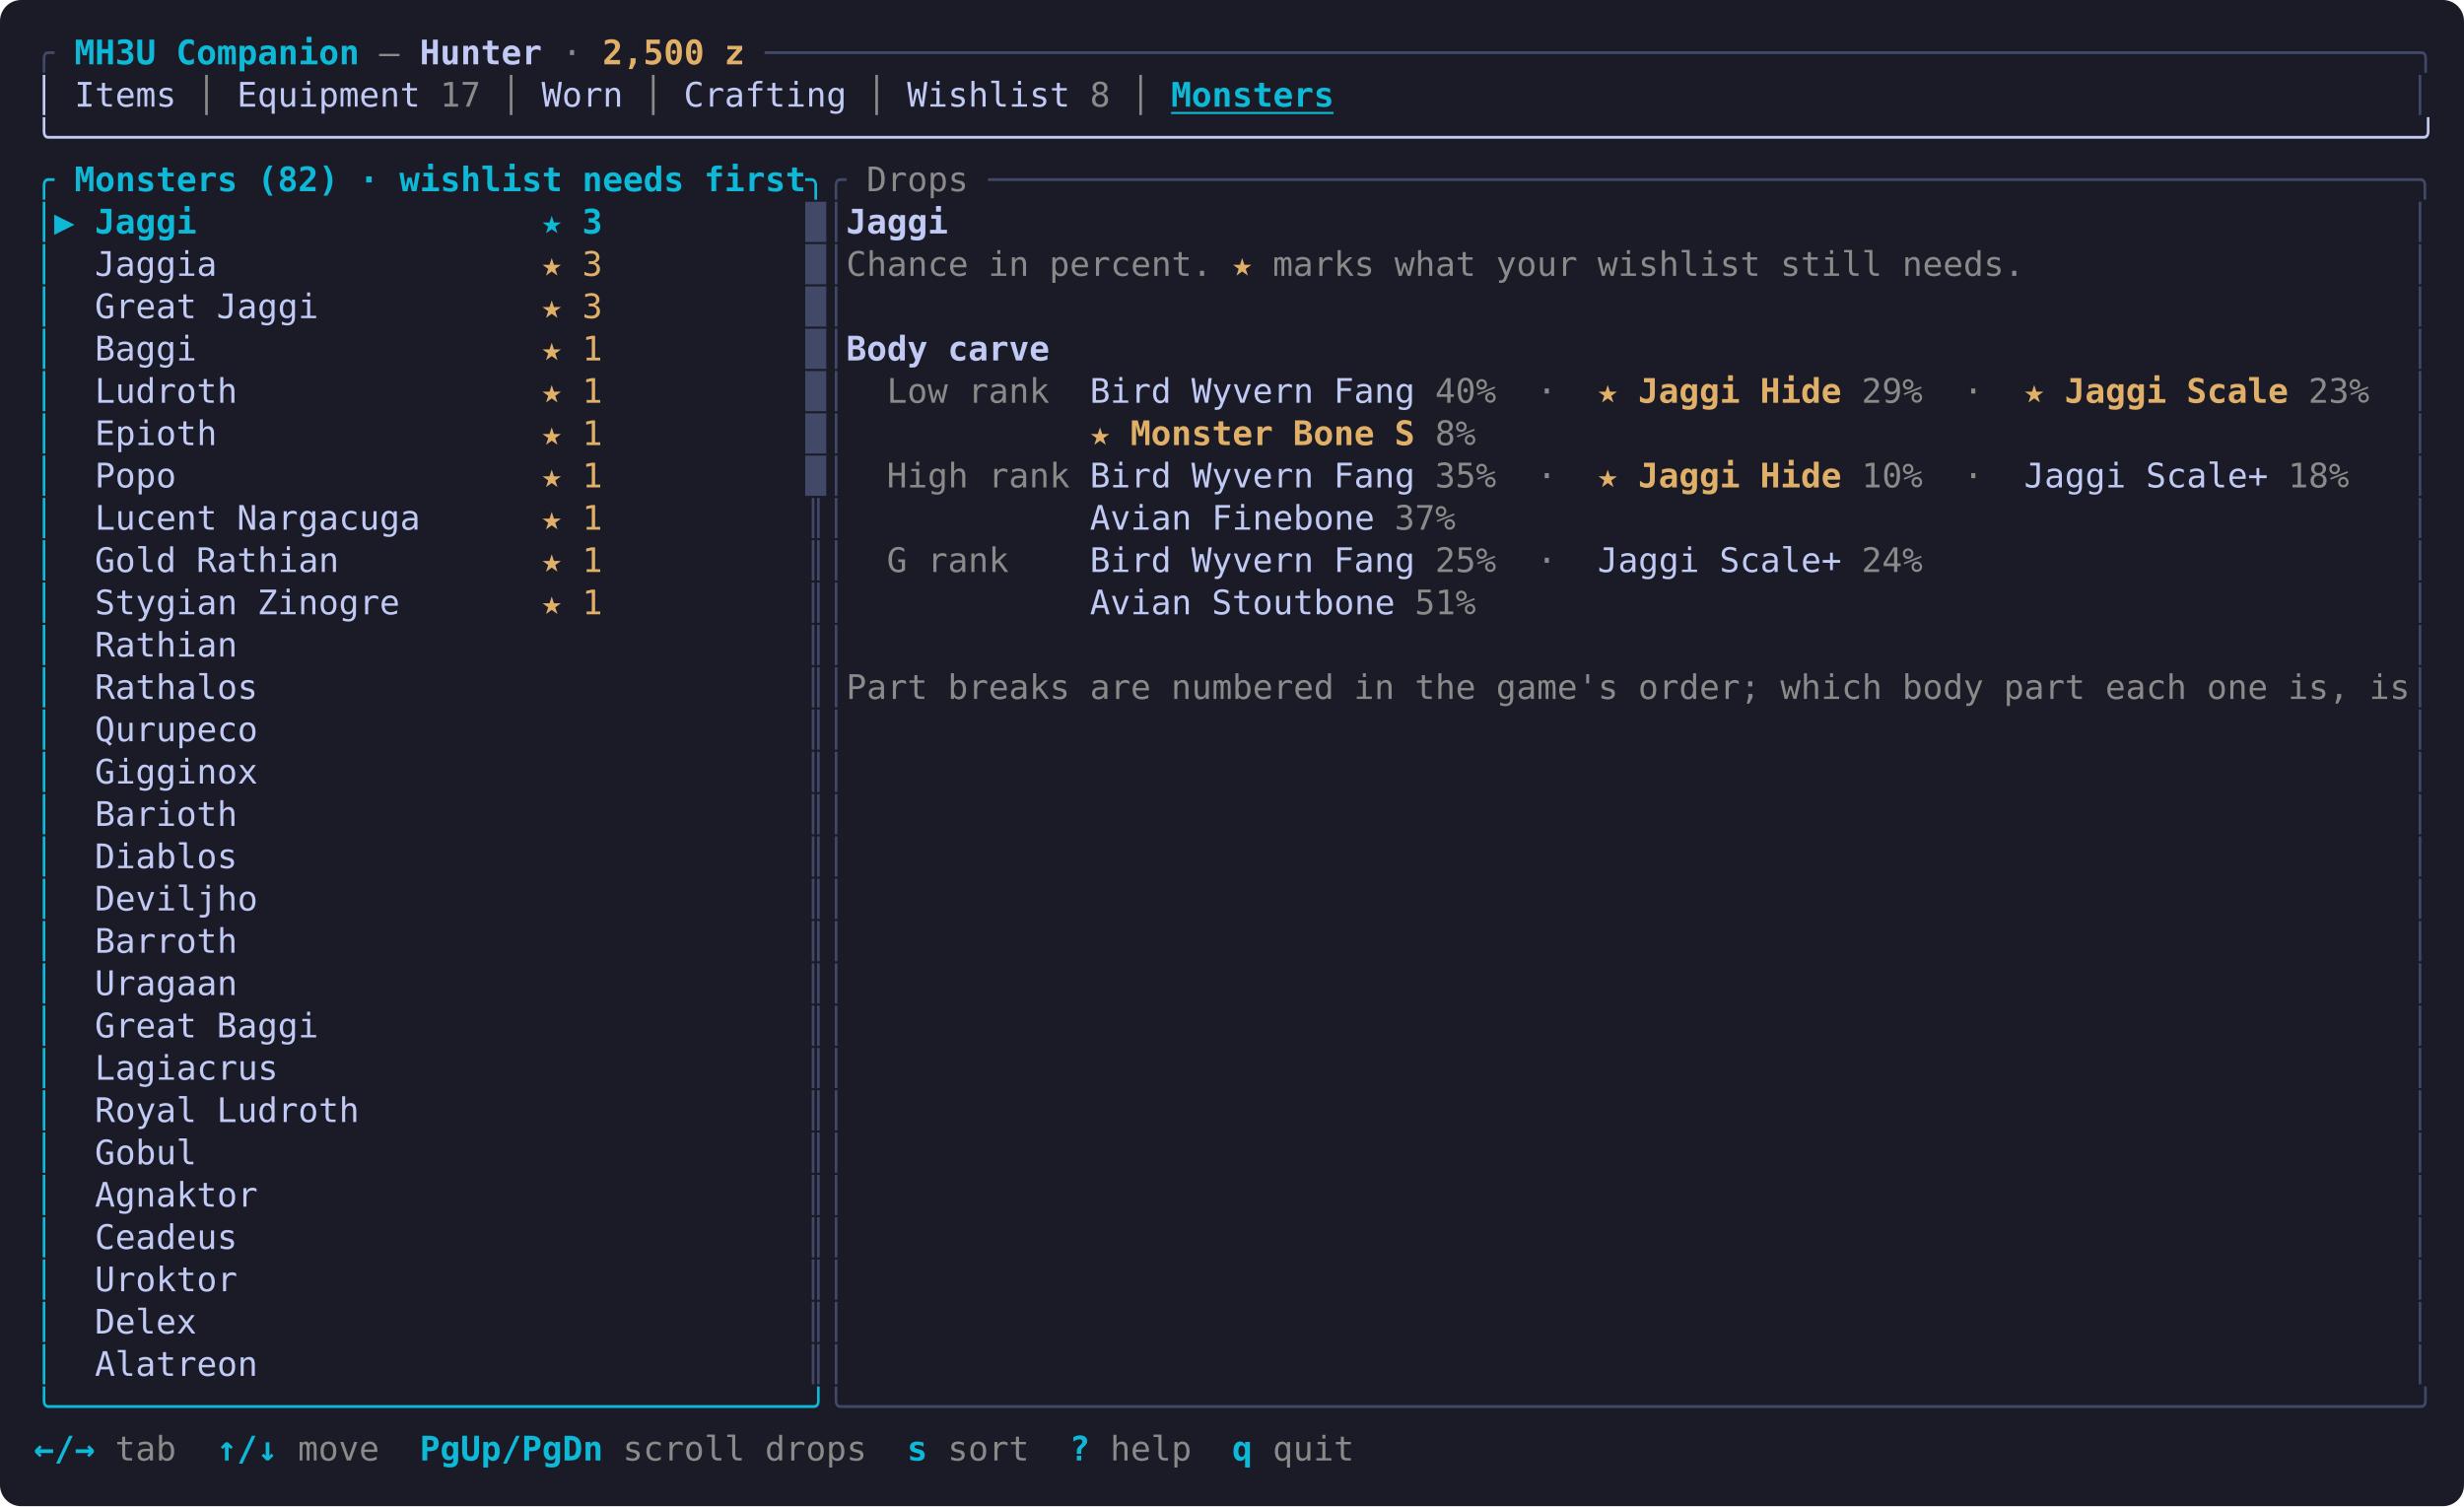
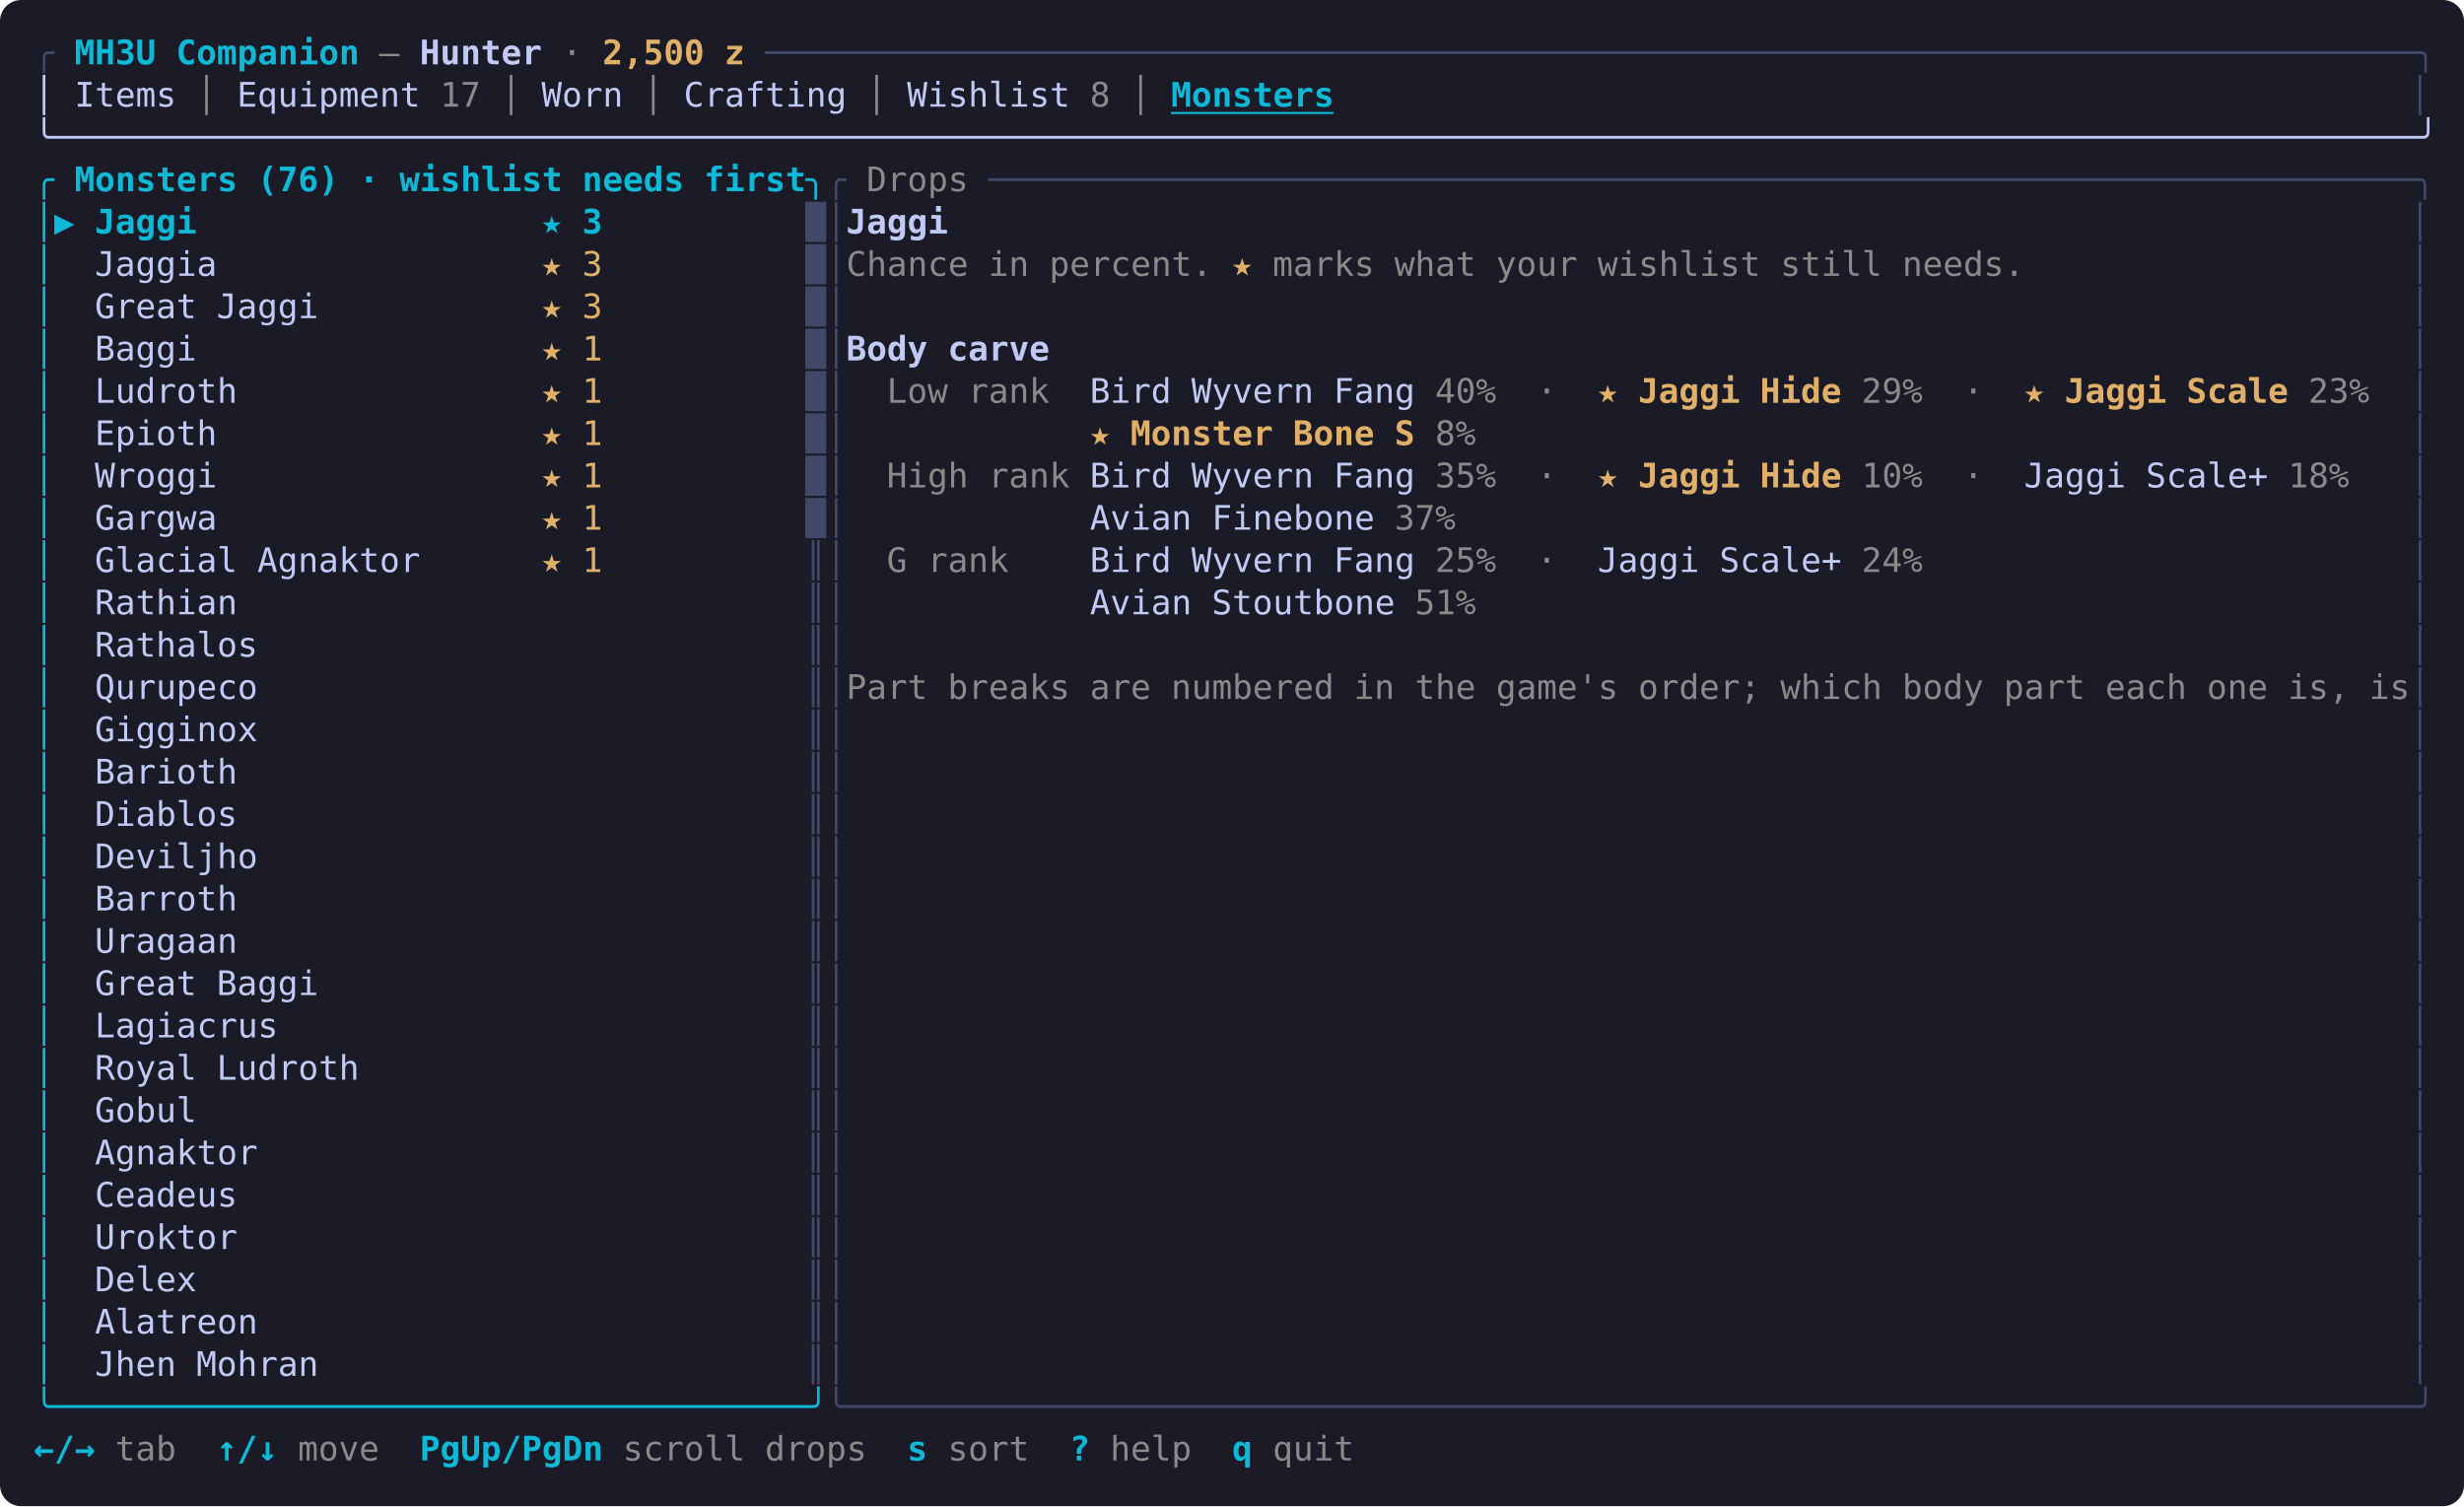
<svg xmlns="http://www.w3.org/2000/svg" width="1164.8" height="712" viewBox="0 0 1164.8 712" role="img">
  <rect width="100%" height="100%" rx="10" fill="#1a1b26" />
  <g font-family="'JetBrains Mono','JetBrainsMono Nerd Font','DejaVu Sans Mono',Menlo,Consolas,monospace" font-size="16">
    <text x="16.0" y="30.4" textLength="9.6" lengthAdjust="spacing" fill="#414868">╭</text>
    <text x="35.2" y="30.4" textLength="38.4" lengthAdjust="spacing" fill="#0db9d7" font-weight="bold">MH3U</text>
    <text x="83.2" y="30.4" textLength="86.4" lengthAdjust="spacing" fill="#0db9d7" font-weight="bold">Companion</text>
    <text x="179.2" y="30.4" textLength="9.6" lengthAdjust="spacing" fill="#8a8a8a">—</text>
    <text x="198.4" y="30.4" textLength="57.6" lengthAdjust="spacing" fill="#c0caf5" font-weight="bold">Hunter</text>
    <text x="265.6" y="30.4" textLength="9.6" lengthAdjust="spacing" fill="#8a8a8a">·</text>
    <text x="284.8" y="30.4" textLength="48.0" lengthAdjust="spacing" fill="#e0af68" font-weight="bold">2,500</text>
    <text x="342.4" y="30.4" textLength="9.6" lengthAdjust="spacing" fill="#e0af68" font-weight="bold">z</text>
    <text x="361.6" y="30.4" textLength="787.2" lengthAdjust="spacing" fill="#414868">─────────────────────────────────────────────────────────────────────────────────╮</text>
    <text x="16.0" y="50.4" textLength="9.6" lengthAdjust="spacing" fill="#c0caf5">│</text>
    <text x="35.2" y="50.4" textLength="48.0" lengthAdjust="spacing" fill="#c0caf5">Items</text>
    <text x="92.8" y="50.4" textLength="9.6" lengthAdjust="spacing" fill="#8a8a8a">│</text>
    <text x="112.0" y="50.4" textLength="86.4" lengthAdjust="spacing" fill="#c0caf5">Equipment</text>
    <text x="208.0" y="50.4" textLength="19.2" lengthAdjust="spacing" fill="#8a8a8a">17</text>
    <text x="236.8" y="50.4" textLength="9.6" lengthAdjust="spacing" fill="#8a8a8a">│</text>
    <text x="256.0" y="50.4" textLength="38.4" lengthAdjust="spacing" fill="#c0caf5">Worn</text>
    <text x="304.0" y="50.4" textLength="9.6" lengthAdjust="spacing" fill="#8a8a8a">│</text>
    <text x="323.2" y="50.4" textLength="76.8" lengthAdjust="spacing" fill="#c0caf5">Crafting</text>
    <text x="409.6" y="50.4" textLength="9.6" lengthAdjust="spacing" fill="#8a8a8a">│</text>
    <text x="428.8" y="50.4" textLength="76.8" lengthAdjust="spacing" fill="#c0caf5">Wishlist</text>
    <text x="515.2" y="50.4" textLength="9.6" lengthAdjust="spacing" fill="#8a8a8a">8</text>
    <text x="534.4" y="50.4" textLength="9.6" lengthAdjust="spacing" fill="#8a8a8a">│</text>
    <text x="553.6" y="50.4" textLength="76.8" lengthAdjust="spacing" fill="#0db9d7" font-weight="bold">Monsters</text>
    <line x1="553.6" y1="53.4" x2="630.4" y2="53.4" stroke="#0db9d7" stroke-width="1" />
    <text x="1139.2" y="50.4" textLength="9.6" lengthAdjust="spacing" fill="#414868">│</text>
    <text x="16.0" y="70.4" textLength="1132.8" lengthAdjust="spacing" fill="#c0caf5">╰────────────────────────────────────────────────────────────────────────────────────────────────────────────────────╯</text>
    <text x="16.0" y="90.4" textLength="9.6" lengthAdjust="spacing" fill="#0db9d7">╭</text>
    <text x="35.2" y="90.4" textLength="76.8" lengthAdjust="spacing" fill="#0db9d7" font-weight="bold">Monsters</text>
-     <text x="121.6" y="90.4" textLength="38.4" lengthAdjust="spacing" fill="#0db9d7" font-weight="bold">(82)</text>
+     <text x="121.6" y="90.4" textLength="38.4" lengthAdjust="spacing" fill="#0db9d7" font-weight="bold">(76)</text>
    <text x="169.6" y="90.4" textLength="9.6" lengthAdjust="spacing" fill="#0db9d7" font-weight="bold">·</text>
    <text x="188.8" y="90.4" textLength="76.8" lengthAdjust="spacing" fill="#0db9d7" font-weight="bold">wishlist</text>
    <text x="275.2" y="90.4" textLength="48.0" lengthAdjust="spacing" fill="#0db9d7" font-weight="bold">needs</text>
    <text x="332.8" y="90.4" textLength="48.0" lengthAdjust="spacing" fill="#0db9d7" font-weight="bold">first</text>
    <text x="380.8" y="90.4" textLength="9.6" lengthAdjust="spacing" fill="#0db9d7">╮</text>
    <text x="390.4" y="90.4" textLength="9.6" lengthAdjust="spacing" fill="#414868">╭</text>
    <text x="409.6" y="90.4" textLength="48.0" lengthAdjust="spacing" fill="#8a8a8a">Drops</text>
    <text x="467.2" y="90.4" textLength="681.6" lengthAdjust="spacing" fill="#414868">──────────────────────────────────────────────────────────────────────╮</text>
    <text x="16.0" y="110.4" textLength="9.6" lengthAdjust="spacing" fill="#0db9d7">│</text>
    <text x="25.6" y="110.4" textLength="9.6" lengthAdjust="spacing" fill="#0db9d7" font-weight="bold">▶︎</text>
    <text x="44.8" y="110.4" textLength="48.0" lengthAdjust="spacing" fill="#0db9d7" font-weight="bold">Jaggi</text>
    <text x="256.0" y="110.4" textLength="9.6" lengthAdjust="spacing" fill="#0db9d7" font-weight="bold">★︎</text>
    <text x="275.2" y="110.4" textLength="9.6" lengthAdjust="spacing" fill="#0db9d7" font-weight="bold">3</text>
    <text x="380.8" y="110.4" textLength="19.2" lengthAdjust="spacing" fill="#414868">█│</text>
    <text x="400.0" y="110.4" textLength="48.0" lengthAdjust="spacing" fill="#c0caf5" font-weight="bold">Jaggi</text>
    <text x="1139.2" y="110.4" textLength="9.6" lengthAdjust="spacing" fill="#414868">│</text>
    <text x="16.0" y="130.4" textLength="9.6" lengthAdjust="spacing" fill="#0db9d7">│</text>
    <text x="44.8" y="130.4" textLength="57.6" lengthAdjust="spacing" fill="#c0caf5">Jaggia</text>
    <text x="256.0" y="130.4" textLength="9.6" lengthAdjust="spacing" fill="#e0af68">★︎</text>
    <text x="275.2" y="130.4" textLength="9.6" lengthAdjust="spacing" fill="#e0af68">3</text>
    <text x="380.8" y="130.4" textLength="19.2" lengthAdjust="spacing" fill="#414868">█│</text>
    <text x="400.0" y="130.4" textLength="57.6" lengthAdjust="spacing" fill="#8a8a8a">Chance</text>
    <text x="467.2" y="130.4" textLength="19.2" lengthAdjust="spacing" fill="#8a8a8a">in</text>
    <text x="496.0" y="130.4" textLength="76.8" lengthAdjust="spacing" fill="#8a8a8a">percent.</text>
    <text x="582.4" y="130.4" textLength="9.6" lengthAdjust="spacing" fill="#e0af68">★︎</text>
    <text x="601.6" y="130.4" textLength="48.0" lengthAdjust="spacing" fill="#8a8a8a">marks</text>
    <text x="659.2" y="130.4" textLength="38.4" lengthAdjust="spacing" fill="#8a8a8a">what</text>
    <text x="707.2" y="130.4" textLength="38.4" lengthAdjust="spacing" fill="#8a8a8a">your</text>
    <text x="755.2" y="130.4" textLength="76.8" lengthAdjust="spacing" fill="#8a8a8a">wishlist</text>
    <text x="841.6" y="130.4" textLength="48.0" lengthAdjust="spacing" fill="#8a8a8a">still</text>
    <text x="899.2" y="130.4" textLength="57.6" lengthAdjust="spacing" fill="#8a8a8a">needs.</text>
    <text x="1139.2" y="130.4" textLength="9.6" lengthAdjust="spacing" fill="#414868">│</text>
    <text x="16.0" y="150.4" textLength="9.6" lengthAdjust="spacing" fill="#0db9d7">│</text>
    <text x="44.8" y="150.4" textLength="48.0" lengthAdjust="spacing" fill="#c0caf5">Great</text>
    <text x="102.4" y="150.4" textLength="48.0" lengthAdjust="spacing" fill="#c0caf5">Jaggi</text>
    <text x="256.0" y="150.4" textLength="9.6" lengthAdjust="spacing" fill="#e0af68">★︎</text>
    <text x="275.2" y="150.4" textLength="9.6" lengthAdjust="spacing" fill="#e0af68">3</text>
    <text x="380.8" y="150.4" textLength="19.2" lengthAdjust="spacing" fill="#414868">█│</text>
    <text x="1139.2" y="150.4" textLength="9.6" lengthAdjust="spacing" fill="#414868">│</text>
    <text x="16.0" y="170.4" textLength="9.6" lengthAdjust="spacing" fill="#0db9d7">│</text>
    <text x="44.8" y="170.4" textLength="48.0" lengthAdjust="spacing" fill="#c0caf5">Baggi</text>
    <text x="256.0" y="170.4" textLength="9.6" lengthAdjust="spacing" fill="#e0af68">★︎</text>
    <text x="275.2" y="170.4" textLength="9.6" lengthAdjust="spacing" fill="#e0af68">1</text>
    <text x="380.8" y="170.4" textLength="19.2" lengthAdjust="spacing" fill="#414868">█│</text>
    <text x="400.0" y="170.4" textLength="38.4" lengthAdjust="spacing" fill="#c0caf5" font-weight="bold">Body</text>
    <text x="448.0" y="170.4" textLength="48.0" lengthAdjust="spacing" fill="#c0caf5" font-weight="bold">carve</text>
    <text x="1139.2" y="170.4" textLength="9.6" lengthAdjust="spacing" fill="#414868">│</text>
    <text x="16.0" y="190.4" textLength="9.6" lengthAdjust="spacing" fill="#0db9d7">│</text>
    <text x="44.8" y="190.4" textLength="67.2" lengthAdjust="spacing" fill="#c0caf5">Ludroth</text>
    <text x="256.0" y="190.4" textLength="9.6" lengthAdjust="spacing" fill="#e0af68">★︎</text>
    <text x="275.2" y="190.4" textLength="9.6" lengthAdjust="spacing" fill="#e0af68">1</text>
    <text x="380.8" y="190.4" textLength="19.2" lengthAdjust="spacing" fill="#414868">█│</text>
    <text x="419.2" y="190.4" textLength="28.8" lengthAdjust="spacing" fill="#8a8a8a">Low</text>
    <text x="457.6" y="190.4" textLength="38.4" lengthAdjust="spacing" fill="#8a8a8a">rank</text>
    <text x="515.2" y="190.4" textLength="38.4" lengthAdjust="spacing" fill="#c0caf5">Bird</text>
    <text x="563.2" y="190.4" textLength="57.6" lengthAdjust="spacing" fill="#c0caf5">Wyvern</text>
    <text x="630.4" y="190.4" textLength="38.4" lengthAdjust="spacing" fill="#c0caf5">Fang</text>
    <text x="678.4" y="190.4" textLength="28.8" lengthAdjust="spacing" fill="#8a8a8a">40%</text>
    <text x="726.4" y="190.4" textLength="9.6" lengthAdjust="spacing" fill="#8a8a8a">·</text>
    <text x="755.2" y="190.4" textLength="9.6" lengthAdjust="spacing" fill="#e0af68" font-weight="bold">★︎</text>
    <text x="774.4" y="190.4" textLength="48.0" lengthAdjust="spacing" fill="#e0af68" font-weight="bold">Jaggi</text>
    <text x="832.0" y="190.4" textLength="38.4" lengthAdjust="spacing" fill="#e0af68" font-weight="bold">Hide</text>
    <text x="880.0" y="190.4" textLength="28.8" lengthAdjust="spacing" fill="#8a8a8a">29%</text>
    <text x="928.0" y="190.4" textLength="9.6" lengthAdjust="spacing" fill="#8a8a8a">·</text>
    <text x="956.8" y="190.4" textLength="9.6" lengthAdjust="spacing" fill="#e0af68" font-weight="bold">★︎</text>
    <text x="976.0" y="190.4" textLength="48.0" lengthAdjust="spacing" fill="#e0af68" font-weight="bold">Jaggi</text>
    <text x="1033.6" y="190.4" textLength="48.0" lengthAdjust="spacing" fill="#e0af68" font-weight="bold">Scale</text>
    <text x="1091.2" y="190.4" textLength="28.8" lengthAdjust="spacing" fill="#8a8a8a">23%</text>
    <text x="1139.2" y="190.4" textLength="9.6" lengthAdjust="spacing" fill="#414868">│</text>
    <text x="16.0" y="210.4" textLength="9.6" lengthAdjust="spacing" fill="#0db9d7">│</text>
    <text x="44.8" y="210.4" textLength="57.6" lengthAdjust="spacing" fill="#c0caf5">Epioth</text>
    <text x="256.0" y="210.4" textLength="9.6" lengthAdjust="spacing" fill="#e0af68">★︎</text>
    <text x="275.2" y="210.4" textLength="9.6" lengthAdjust="spacing" fill="#e0af68">1</text>
    <text x="380.8" y="210.4" textLength="19.2" lengthAdjust="spacing" fill="#414868">█│</text>
    <text x="515.2" y="210.4" textLength="9.6" lengthAdjust="spacing" fill="#e0af68" font-weight="bold">★︎</text>
    <text x="534.4" y="210.4" textLength="67.2" lengthAdjust="spacing" fill="#e0af68" font-weight="bold">Monster</text>
    <text x="611.2" y="210.4" textLength="38.4" lengthAdjust="spacing" fill="#e0af68" font-weight="bold">Bone</text>
    <text x="659.2" y="210.4" textLength="9.6" lengthAdjust="spacing" fill="#e0af68" font-weight="bold">S</text>
    <text x="678.4" y="210.4" textLength="19.2" lengthAdjust="spacing" fill="#8a8a8a">8%</text>
    <text x="1139.2" y="210.4" textLength="9.6" lengthAdjust="spacing" fill="#414868">│</text>
    <text x="16.0" y="230.4" textLength="9.6" lengthAdjust="spacing" fill="#0db9d7">│</text>
-     <text x="44.8" y="230.4" textLength="38.4" lengthAdjust="spacing" fill="#c0caf5">Popo</text>
+     <text x="44.8" y="230.4" textLength="57.6" lengthAdjust="spacing" fill="#c0caf5">Wroggi</text>
    <text x="256.0" y="230.4" textLength="9.6" lengthAdjust="spacing" fill="#e0af68">★︎</text>
    <text x="275.2" y="230.4" textLength="9.6" lengthAdjust="spacing" fill="#e0af68">1</text>
    <text x="380.8" y="230.4" textLength="19.2" lengthAdjust="spacing" fill="#414868">█│</text>
    <text x="419.2" y="230.4" textLength="38.4" lengthAdjust="spacing" fill="#8a8a8a">High</text>
    <text x="467.2" y="230.4" textLength="38.4" lengthAdjust="spacing" fill="#8a8a8a">rank</text>
    <text x="515.2" y="230.4" textLength="38.4" lengthAdjust="spacing" fill="#c0caf5">Bird</text>
    <text x="563.2" y="230.4" textLength="57.6" lengthAdjust="spacing" fill="#c0caf5">Wyvern</text>
    <text x="630.4" y="230.4" textLength="38.4" lengthAdjust="spacing" fill="#c0caf5">Fang</text>
    <text x="678.4" y="230.4" textLength="28.8" lengthAdjust="spacing" fill="#8a8a8a">35%</text>
    <text x="726.4" y="230.4" textLength="9.6" lengthAdjust="spacing" fill="#8a8a8a">·</text>
    <text x="755.2" y="230.4" textLength="9.6" lengthAdjust="spacing" fill="#e0af68" font-weight="bold">★︎</text>
    <text x="774.4" y="230.4" textLength="48.0" lengthAdjust="spacing" fill="#e0af68" font-weight="bold">Jaggi</text>
    <text x="832.0" y="230.4" textLength="38.4" lengthAdjust="spacing" fill="#e0af68" font-weight="bold">Hide</text>
    <text x="880.0" y="230.4" textLength="28.8" lengthAdjust="spacing" fill="#8a8a8a">10%</text>
    <text x="928.0" y="230.4" textLength="9.6" lengthAdjust="spacing" fill="#8a8a8a">·</text>
    <text x="956.8" y="230.4" textLength="48.0" lengthAdjust="spacing" fill="#c0caf5">Jaggi</text>
    <text x="1014.4" y="230.4" textLength="57.6" lengthAdjust="spacing" fill="#c0caf5">Scale+</text>
    <text x="1081.6" y="230.4" textLength="28.8" lengthAdjust="spacing" fill="#8a8a8a">18%</text>
    <text x="1139.2" y="230.4" textLength="9.6" lengthAdjust="spacing" fill="#414868">│</text>
    <text x="16.0" y="250.4" textLength="9.6" lengthAdjust="spacing" fill="#0db9d7">│</text>
-     <text x="44.8" y="250.4" textLength="57.6" lengthAdjust="spacing" fill="#c0caf5">Lucent</text>
-     <text x="112.0" y="250.4" textLength="86.4" lengthAdjust="spacing" fill="#c0caf5">Nargacuga</text>
+     <text x="44.8" y="250.4" textLength="57.6" lengthAdjust="spacing" fill="#c0caf5">Gargwa</text>
    <text x="256.0" y="250.4" textLength="9.6" lengthAdjust="spacing" fill="#e0af68">★︎</text>
    <text x="275.2" y="250.4" textLength="9.6" lengthAdjust="spacing" fill="#e0af68">1</text>
-     <text x="380.8" y="250.4" textLength="19.2" lengthAdjust="spacing" fill="#414868">║│</text>
+     <text x="380.8" y="250.4" textLength="19.2" lengthAdjust="spacing" fill="#414868">█│</text>
    <text x="515.2" y="250.4" textLength="48.0" lengthAdjust="spacing" fill="#c0caf5">Avian</text>
    <text x="572.8" y="250.4" textLength="76.8" lengthAdjust="spacing" fill="#c0caf5">Finebone</text>
    <text x="659.2" y="250.4" textLength="28.8" lengthAdjust="spacing" fill="#8a8a8a">37%</text>
    <text x="1139.2" y="250.4" textLength="9.6" lengthAdjust="spacing" fill="#414868">│</text>
    <text x="16.0" y="270.4" textLength="9.6" lengthAdjust="spacing" fill="#0db9d7">│</text>
-     <text x="44.8" y="270.4" textLength="38.4" lengthAdjust="spacing" fill="#c0caf5">Gold</text>
-     <text x="92.8" y="270.4" textLength="67.2" lengthAdjust="spacing" fill="#c0caf5">Rathian</text>
+     <text x="44.8" y="270.4" textLength="67.2" lengthAdjust="spacing" fill="#c0caf5">Glacial</text>
+     <text x="121.6" y="270.4" textLength="76.8" lengthAdjust="spacing" fill="#c0caf5">Agnaktor</text>
    <text x="256.0" y="270.4" textLength="9.6" lengthAdjust="spacing" fill="#e0af68">★︎</text>
    <text x="275.2" y="270.4" textLength="9.6" lengthAdjust="spacing" fill="#e0af68">1</text>
    <text x="380.8" y="270.4" textLength="19.2" lengthAdjust="spacing" fill="#414868">║│</text>
    <text x="419.2" y="270.4" textLength="9.6" lengthAdjust="spacing" fill="#8a8a8a">G</text>
    <text x="438.4" y="270.4" textLength="38.4" lengthAdjust="spacing" fill="#8a8a8a">rank</text>
    <text x="515.2" y="270.4" textLength="38.4" lengthAdjust="spacing" fill="#c0caf5">Bird</text>
    <text x="563.2" y="270.4" textLength="57.6" lengthAdjust="spacing" fill="#c0caf5">Wyvern</text>
    <text x="630.4" y="270.4" textLength="38.4" lengthAdjust="spacing" fill="#c0caf5">Fang</text>
    <text x="678.4" y="270.4" textLength="28.8" lengthAdjust="spacing" fill="#8a8a8a">25%</text>
    <text x="726.4" y="270.4" textLength="9.6" lengthAdjust="spacing" fill="#8a8a8a">·</text>
    <text x="755.2" y="270.4" textLength="48.0" lengthAdjust="spacing" fill="#c0caf5">Jaggi</text>
    <text x="812.8" y="270.4" textLength="57.6" lengthAdjust="spacing" fill="#c0caf5">Scale+</text>
    <text x="880.0" y="270.4" textLength="28.8" lengthAdjust="spacing" fill="#8a8a8a">24%</text>
    <text x="1139.2" y="270.4" textLength="9.6" lengthAdjust="spacing" fill="#414868">│</text>
    <text x="16.0" y="290.4" textLength="9.6" lengthAdjust="spacing" fill="#0db9d7">│</text>
-     <text x="44.8" y="290.4" textLength="67.2" lengthAdjust="spacing" fill="#c0caf5">Stygian</text>
-     <text x="121.6" y="290.4" textLength="67.2" lengthAdjust="spacing" fill="#c0caf5">Zinogre</text>
-     <text x="256.0" y="290.4" textLength="9.6" lengthAdjust="spacing" fill="#e0af68">★︎</text>
-     <text x="275.2" y="290.4" textLength="9.6" lengthAdjust="spacing" fill="#e0af68">1</text>
+     <text x="44.8" y="290.4" textLength="67.2" lengthAdjust="spacing" fill="#c0caf5">Rathian</text>
    <text x="380.8" y="290.4" textLength="19.2" lengthAdjust="spacing" fill="#414868">║│</text>
    <text x="515.2" y="290.4" textLength="48.0" lengthAdjust="spacing" fill="#c0caf5">Avian</text>
    <text x="572.8" y="290.4" textLength="86.4" lengthAdjust="spacing" fill="#c0caf5">Stoutbone</text>
    <text x="668.8" y="290.4" textLength="28.8" lengthAdjust="spacing" fill="#8a8a8a">51%</text>
    <text x="1139.2" y="290.4" textLength="9.6" lengthAdjust="spacing" fill="#414868">│</text>
    <text x="16.0" y="310.4" textLength="9.6" lengthAdjust="spacing" fill="#0db9d7">│</text>
-     <text x="44.8" y="310.4" textLength="67.2" lengthAdjust="spacing" fill="#c0caf5">Rathian</text>
+     <text x="44.8" y="310.4" textLength="76.8" lengthAdjust="spacing" fill="#c0caf5">Rathalos</text>
    <text x="380.8" y="310.4" textLength="19.2" lengthAdjust="spacing" fill="#414868">║│</text>
    <text x="1139.2" y="310.4" textLength="9.6" lengthAdjust="spacing" fill="#414868">│</text>
    <text x="16.0" y="330.4" textLength="9.6" lengthAdjust="spacing" fill="#0db9d7">│</text>
-     <text x="44.8" y="330.4" textLength="76.8" lengthAdjust="spacing" fill="#c0caf5">Rathalos</text>
+     <text x="44.8" y="330.4" textLength="76.8" lengthAdjust="spacing" fill="#c0caf5">Qurupeco</text>
    <text x="380.8" y="330.4" textLength="19.2" lengthAdjust="spacing" fill="#414868">║│</text>
    <text x="400.0" y="330.4" textLength="38.4" lengthAdjust="spacing" fill="#8a8a8a">Part</text>
    <text x="448.0" y="330.4" textLength="57.6" lengthAdjust="spacing" fill="#8a8a8a">breaks</text>
    <text x="515.2" y="330.4" textLength="28.8" lengthAdjust="spacing" fill="#8a8a8a">are</text>
    <text x="553.6" y="330.4" textLength="76.8" lengthAdjust="spacing" fill="#8a8a8a">numbered</text>
    <text x="640.0" y="330.4" textLength="19.2" lengthAdjust="spacing" fill="#8a8a8a">in</text>
    <text x="668.8" y="330.4" textLength="28.8" lengthAdjust="spacing" fill="#8a8a8a">the</text>
    <text x="707.2" y="330.4" textLength="57.6" lengthAdjust="spacing" fill="#8a8a8a">game's</text>
    <text x="774.4" y="330.4" textLength="57.6" lengthAdjust="spacing" fill="#8a8a8a">order;</text>
    <text x="841.6" y="330.4" textLength="48.0" lengthAdjust="spacing" fill="#8a8a8a">which</text>
    <text x="899.2" y="330.4" textLength="38.4" lengthAdjust="spacing" fill="#8a8a8a">body</text>
    <text x="947.2" y="330.4" textLength="38.4" lengthAdjust="spacing" fill="#8a8a8a">part</text>
    <text x="995.2" y="330.4" textLength="38.4" lengthAdjust="spacing" fill="#8a8a8a">each</text>
    <text x="1043.2" y="330.4" textLength="28.8" lengthAdjust="spacing" fill="#8a8a8a">one</text>
    <text x="1081.6" y="330.4" textLength="28.8" lengthAdjust="spacing" fill="#8a8a8a">is,</text>
    <text x="1120.0" y="330.4" textLength="19.2" lengthAdjust="spacing" fill="#8a8a8a">is</text>
    <text x="1139.2" y="330.4" textLength="9.6" lengthAdjust="spacing" fill="#414868">│</text>
    <text x="16.0" y="350.4" textLength="9.6" lengthAdjust="spacing" fill="#0db9d7">│</text>
-     <text x="44.8" y="350.4" textLength="76.8" lengthAdjust="spacing" fill="#c0caf5">Qurupeco</text>
+     <text x="44.8" y="350.4" textLength="76.8" lengthAdjust="spacing" fill="#c0caf5">Gigginox</text>
    <text x="380.8" y="350.4" textLength="19.2" lengthAdjust="spacing" fill="#414868">║│</text>
    <text x="1139.2" y="350.4" textLength="9.6" lengthAdjust="spacing" fill="#414868">│</text>
    <text x="16.0" y="370.4" textLength="9.6" lengthAdjust="spacing" fill="#0db9d7">│</text>
-     <text x="44.8" y="370.4" textLength="76.8" lengthAdjust="spacing" fill="#c0caf5">Gigginox</text>
+     <text x="44.8" y="370.4" textLength="67.2" lengthAdjust="spacing" fill="#c0caf5">Barioth</text>
    <text x="380.8" y="370.4" textLength="19.2" lengthAdjust="spacing" fill="#414868">║│</text>
    <text x="1139.2" y="370.4" textLength="9.6" lengthAdjust="spacing" fill="#414868">│</text>
    <text x="16.0" y="390.4" textLength="9.6" lengthAdjust="spacing" fill="#0db9d7">│</text>
-     <text x="44.8" y="390.4" textLength="67.2" lengthAdjust="spacing" fill="#c0caf5">Barioth</text>
+     <text x="44.8" y="390.4" textLength="67.2" lengthAdjust="spacing" fill="#c0caf5">Diablos</text>
    <text x="380.8" y="390.4" textLength="19.2" lengthAdjust="spacing" fill="#414868">║│</text>
    <text x="1139.2" y="390.4" textLength="9.6" lengthAdjust="spacing" fill="#414868">│</text>
    <text x="16.0" y="410.4" textLength="9.6" lengthAdjust="spacing" fill="#0db9d7">│</text>
-     <text x="44.8" y="410.4" textLength="67.2" lengthAdjust="spacing" fill="#c0caf5">Diablos</text>
+     <text x="44.8" y="410.4" textLength="76.8" lengthAdjust="spacing" fill="#c0caf5">Deviljho</text>
    <text x="380.8" y="410.4" textLength="19.2" lengthAdjust="spacing" fill="#414868">║│</text>
    <text x="1139.2" y="410.4" textLength="9.6" lengthAdjust="spacing" fill="#414868">│</text>
    <text x="16.0" y="430.4" textLength="9.6" lengthAdjust="spacing" fill="#0db9d7">│</text>
-     <text x="44.8" y="430.4" textLength="76.8" lengthAdjust="spacing" fill="#c0caf5">Deviljho</text>
+     <text x="44.8" y="430.4" textLength="67.2" lengthAdjust="spacing" fill="#c0caf5">Barroth</text>
    <text x="380.8" y="430.4" textLength="19.2" lengthAdjust="spacing" fill="#414868">║│</text>
    <text x="1139.2" y="430.4" textLength="9.6" lengthAdjust="spacing" fill="#414868">│</text>
    <text x="16.0" y="450.4" textLength="9.6" lengthAdjust="spacing" fill="#0db9d7">│</text>
-     <text x="44.8" y="450.4" textLength="67.2" lengthAdjust="spacing" fill="#c0caf5">Barroth</text>
+     <text x="44.8" y="450.4" textLength="67.2" lengthAdjust="spacing" fill="#c0caf5">Uragaan</text>
    <text x="380.8" y="450.4" textLength="19.2" lengthAdjust="spacing" fill="#414868">║│</text>
    <text x="1139.2" y="450.4" textLength="9.6" lengthAdjust="spacing" fill="#414868">│</text>
    <text x="16.0" y="470.4" textLength="9.6" lengthAdjust="spacing" fill="#0db9d7">│</text>
-     <text x="44.8" y="470.4" textLength="67.2" lengthAdjust="spacing" fill="#c0caf5">Uragaan</text>
+     <text x="44.8" y="470.4" textLength="48.0" lengthAdjust="spacing" fill="#c0caf5">Great</text>
+     <text x="102.4" y="470.4" textLength="48.0" lengthAdjust="spacing" fill="#c0caf5">Baggi</text>
    <text x="380.8" y="470.4" textLength="19.2" lengthAdjust="spacing" fill="#414868">║│</text>
    <text x="1139.2" y="470.4" textLength="9.6" lengthAdjust="spacing" fill="#414868">│</text>
    <text x="16.0" y="490.4" textLength="9.6" lengthAdjust="spacing" fill="#0db9d7">│</text>
-     <text x="44.8" y="490.4" textLength="48.0" lengthAdjust="spacing" fill="#c0caf5">Great</text>
-     <text x="102.4" y="490.4" textLength="48.0" lengthAdjust="spacing" fill="#c0caf5">Baggi</text>
+     <text x="44.8" y="490.4" textLength="86.4" lengthAdjust="spacing" fill="#c0caf5">Lagiacrus</text>
    <text x="380.8" y="490.4" textLength="19.2" lengthAdjust="spacing" fill="#414868">║│</text>
    <text x="1139.2" y="490.4" textLength="9.6" lengthAdjust="spacing" fill="#414868">│</text>
    <text x="16.0" y="510.4" textLength="9.6" lengthAdjust="spacing" fill="#0db9d7">│</text>
-     <text x="44.8" y="510.4" textLength="86.4" lengthAdjust="spacing" fill="#c0caf5">Lagiacrus</text>
+     <text x="44.8" y="510.4" textLength="48.0" lengthAdjust="spacing" fill="#c0caf5">Royal</text>
+     <text x="102.4" y="510.4" textLength="67.2" lengthAdjust="spacing" fill="#c0caf5">Ludroth</text>
    <text x="380.8" y="510.4" textLength="19.2" lengthAdjust="spacing" fill="#414868">║│</text>
    <text x="1139.2" y="510.4" textLength="9.6" lengthAdjust="spacing" fill="#414868">│</text>
    <text x="16.0" y="530.4" textLength="9.6" lengthAdjust="spacing" fill="#0db9d7">│</text>
-     <text x="44.8" y="530.4" textLength="48.0" lengthAdjust="spacing" fill="#c0caf5">Royal</text>
-     <text x="102.4" y="530.4" textLength="67.2" lengthAdjust="spacing" fill="#c0caf5">Ludroth</text>
+     <text x="44.8" y="530.4" textLength="48.0" lengthAdjust="spacing" fill="#c0caf5">Gobul</text>
    <text x="380.8" y="530.4" textLength="19.2" lengthAdjust="spacing" fill="#414868">║│</text>
    <text x="1139.2" y="530.4" textLength="9.6" lengthAdjust="spacing" fill="#414868">│</text>
    <text x="16.0" y="550.4" textLength="9.6" lengthAdjust="spacing" fill="#0db9d7">│</text>
-     <text x="44.8" y="550.4" textLength="48.0" lengthAdjust="spacing" fill="#c0caf5">Gobul</text>
+     <text x="44.8" y="550.4" textLength="76.8" lengthAdjust="spacing" fill="#c0caf5">Agnaktor</text>
    <text x="380.8" y="550.4" textLength="19.2" lengthAdjust="spacing" fill="#414868">║│</text>
    <text x="1139.2" y="550.4" textLength="9.6" lengthAdjust="spacing" fill="#414868">│</text>
    <text x="16.0" y="570.4" textLength="9.6" lengthAdjust="spacing" fill="#0db9d7">│</text>
-     <text x="44.8" y="570.4" textLength="76.8" lengthAdjust="spacing" fill="#c0caf5">Agnaktor</text>
+     <text x="44.8" y="570.4" textLength="67.2" lengthAdjust="spacing" fill="#c0caf5">Ceadeus</text>
    <text x="380.8" y="570.4" textLength="19.2" lengthAdjust="spacing" fill="#414868">║│</text>
    <text x="1139.2" y="570.4" textLength="9.6" lengthAdjust="spacing" fill="#414868">│</text>
    <text x="16.0" y="590.4" textLength="9.6" lengthAdjust="spacing" fill="#0db9d7">│</text>
-     <text x="44.8" y="590.4" textLength="67.2" lengthAdjust="spacing" fill="#c0caf5">Ceadeus</text>
+     <text x="44.8" y="590.4" textLength="67.2" lengthAdjust="spacing" fill="#c0caf5">Uroktor</text>
    <text x="380.8" y="590.4" textLength="19.2" lengthAdjust="spacing" fill="#414868">║│</text>
    <text x="1139.2" y="590.4" textLength="9.6" lengthAdjust="spacing" fill="#414868">│</text>
    <text x="16.0" y="610.4" textLength="9.6" lengthAdjust="spacing" fill="#0db9d7">│</text>
-     <text x="44.8" y="610.4" textLength="67.2" lengthAdjust="spacing" fill="#c0caf5">Uroktor</text>
+     <text x="44.8" y="610.4" textLength="48.0" lengthAdjust="spacing" fill="#c0caf5">Delex</text>
    <text x="380.8" y="610.4" textLength="19.2" lengthAdjust="spacing" fill="#414868">║│</text>
    <text x="1139.2" y="610.4" textLength="9.6" lengthAdjust="spacing" fill="#414868">│</text>
    <text x="16.0" y="630.4" textLength="9.6" lengthAdjust="spacing" fill="#0db9d7">│</text>
-     <text x="44.8" y="630.4" textLength="48.0" lengthAdjust="spacing" fill="#c0caf5">Delex</text>
+     <text x="44.8" y="630.4" textLength="76.8" lengthAdjust="spacing" fill="#c0caf5">Alatreon</text>
    <text x="380.8" y="630.4" textLength="19.2" lengthAdjust="spacing" fill="#414868">║│</text>
    <text x="1139.2" y="630.4" textLength="9.6" lengthAdjust="spacing" fill="#414868">│</text>
    <text x="16.0" y="650.4" textLength="9.6" lengthAdjust="spacing" fill="#0db9d7">│</text>
-     <text x="44.8" y="650.4" textLength="76.8" lengthAdjust="spacing" fill="#c0caf5">Alatreon</text>
+     <text x="44.8" y="650.4" textLength="38.4" lengthAdjust="spacing" fill="#c0caf5">Jhen</text>
+     <text x="92.8" y="650.4" textLength="57.6" lengthAdjust="spacing" fill="#c0caf5">Mohran</text>
    <text x="380.8" y="650.4" textLength="19.2" lengthAdjust="spacing" fill="#414868">║│</text>
    <text x="1139.2" y="650.4" textLength="9.6" lengthAdjust="spacing" fill="#414868">│</text>
    <text x="16.0" y="670.4" textLength="374.4" lengthAdjust="spacing" fill="#0db9d7">╰─────────────────────────────────────╯</text>
    <text x="390.4" y="670.4" textLength="758.4" lengthAdjust="spacing" fill="#414868">╰─────────────────────────────────────────────────────────────────────────────╯</text>
    <text x="16.0" y="690.4" textLength="28.8" lengthAdjust="spacing" fill="#0db9d7" font-weight="bold">←/→</text>
    <text x="54.4" y="690.4" textLength="28.8" lengthAdjust="spacing" fill="#8a8a8a">tab</text>
    <text x="102.4" y="690.4" textLength="28.8" lengthAdjust="spacing" fill="#0db9d7" font-weight="bold">↑/↓</text>
    <text x="140.8" y="690.4" textLength="38.4" lengthAdjust="spacing" fill="#8a8a8a">move</text>
    <text x="198.4" y="690.4" textLength="86.4" lengthAdjust="spacing" fill="#0db9d7" font-weight="bold">PgUp/PgDn</text>
    <text x="294.4" y="690.4" textLength="57.6" lengthAdjust="spacing" fill="#8a8a8a">scroll</text>
    <text x="361.6" y="690.4" textLength="48.0" lengthAdjust="spacing" fill="#8a8a8a">drops</text>
    <text x="428.8" y="690.4" textLength="9.6" lengthAdjust="spacing" fill="#0db9d7" font-weight="bold">s</text>
    <text x="448.0" y="690.4" textLength="38.4" lengthAdjust="spacing" fill="#8a8a8a">sort</text>
    <text x="505.6" y="690.4" textLength="9.6" lengthAdjust="spacing" fill="#0db9d7" font-weight="bold">?</text>
    <text x="524.8" y="690.4" textLength="38.4" lengthAdjust="spacing" fill="#8a8a8a">help</text>
    <text x="582.4" y="690.4" textLength="9.6" lengthAdjust="spacing" fill="#0db9d7" font-weight="bold">q</text>
    <text x="601.6" y="690.4" textLength="38.4" lengthAdjust="spacing" fill="#8a8a8a">quit</text>
  </g>
</svg>
